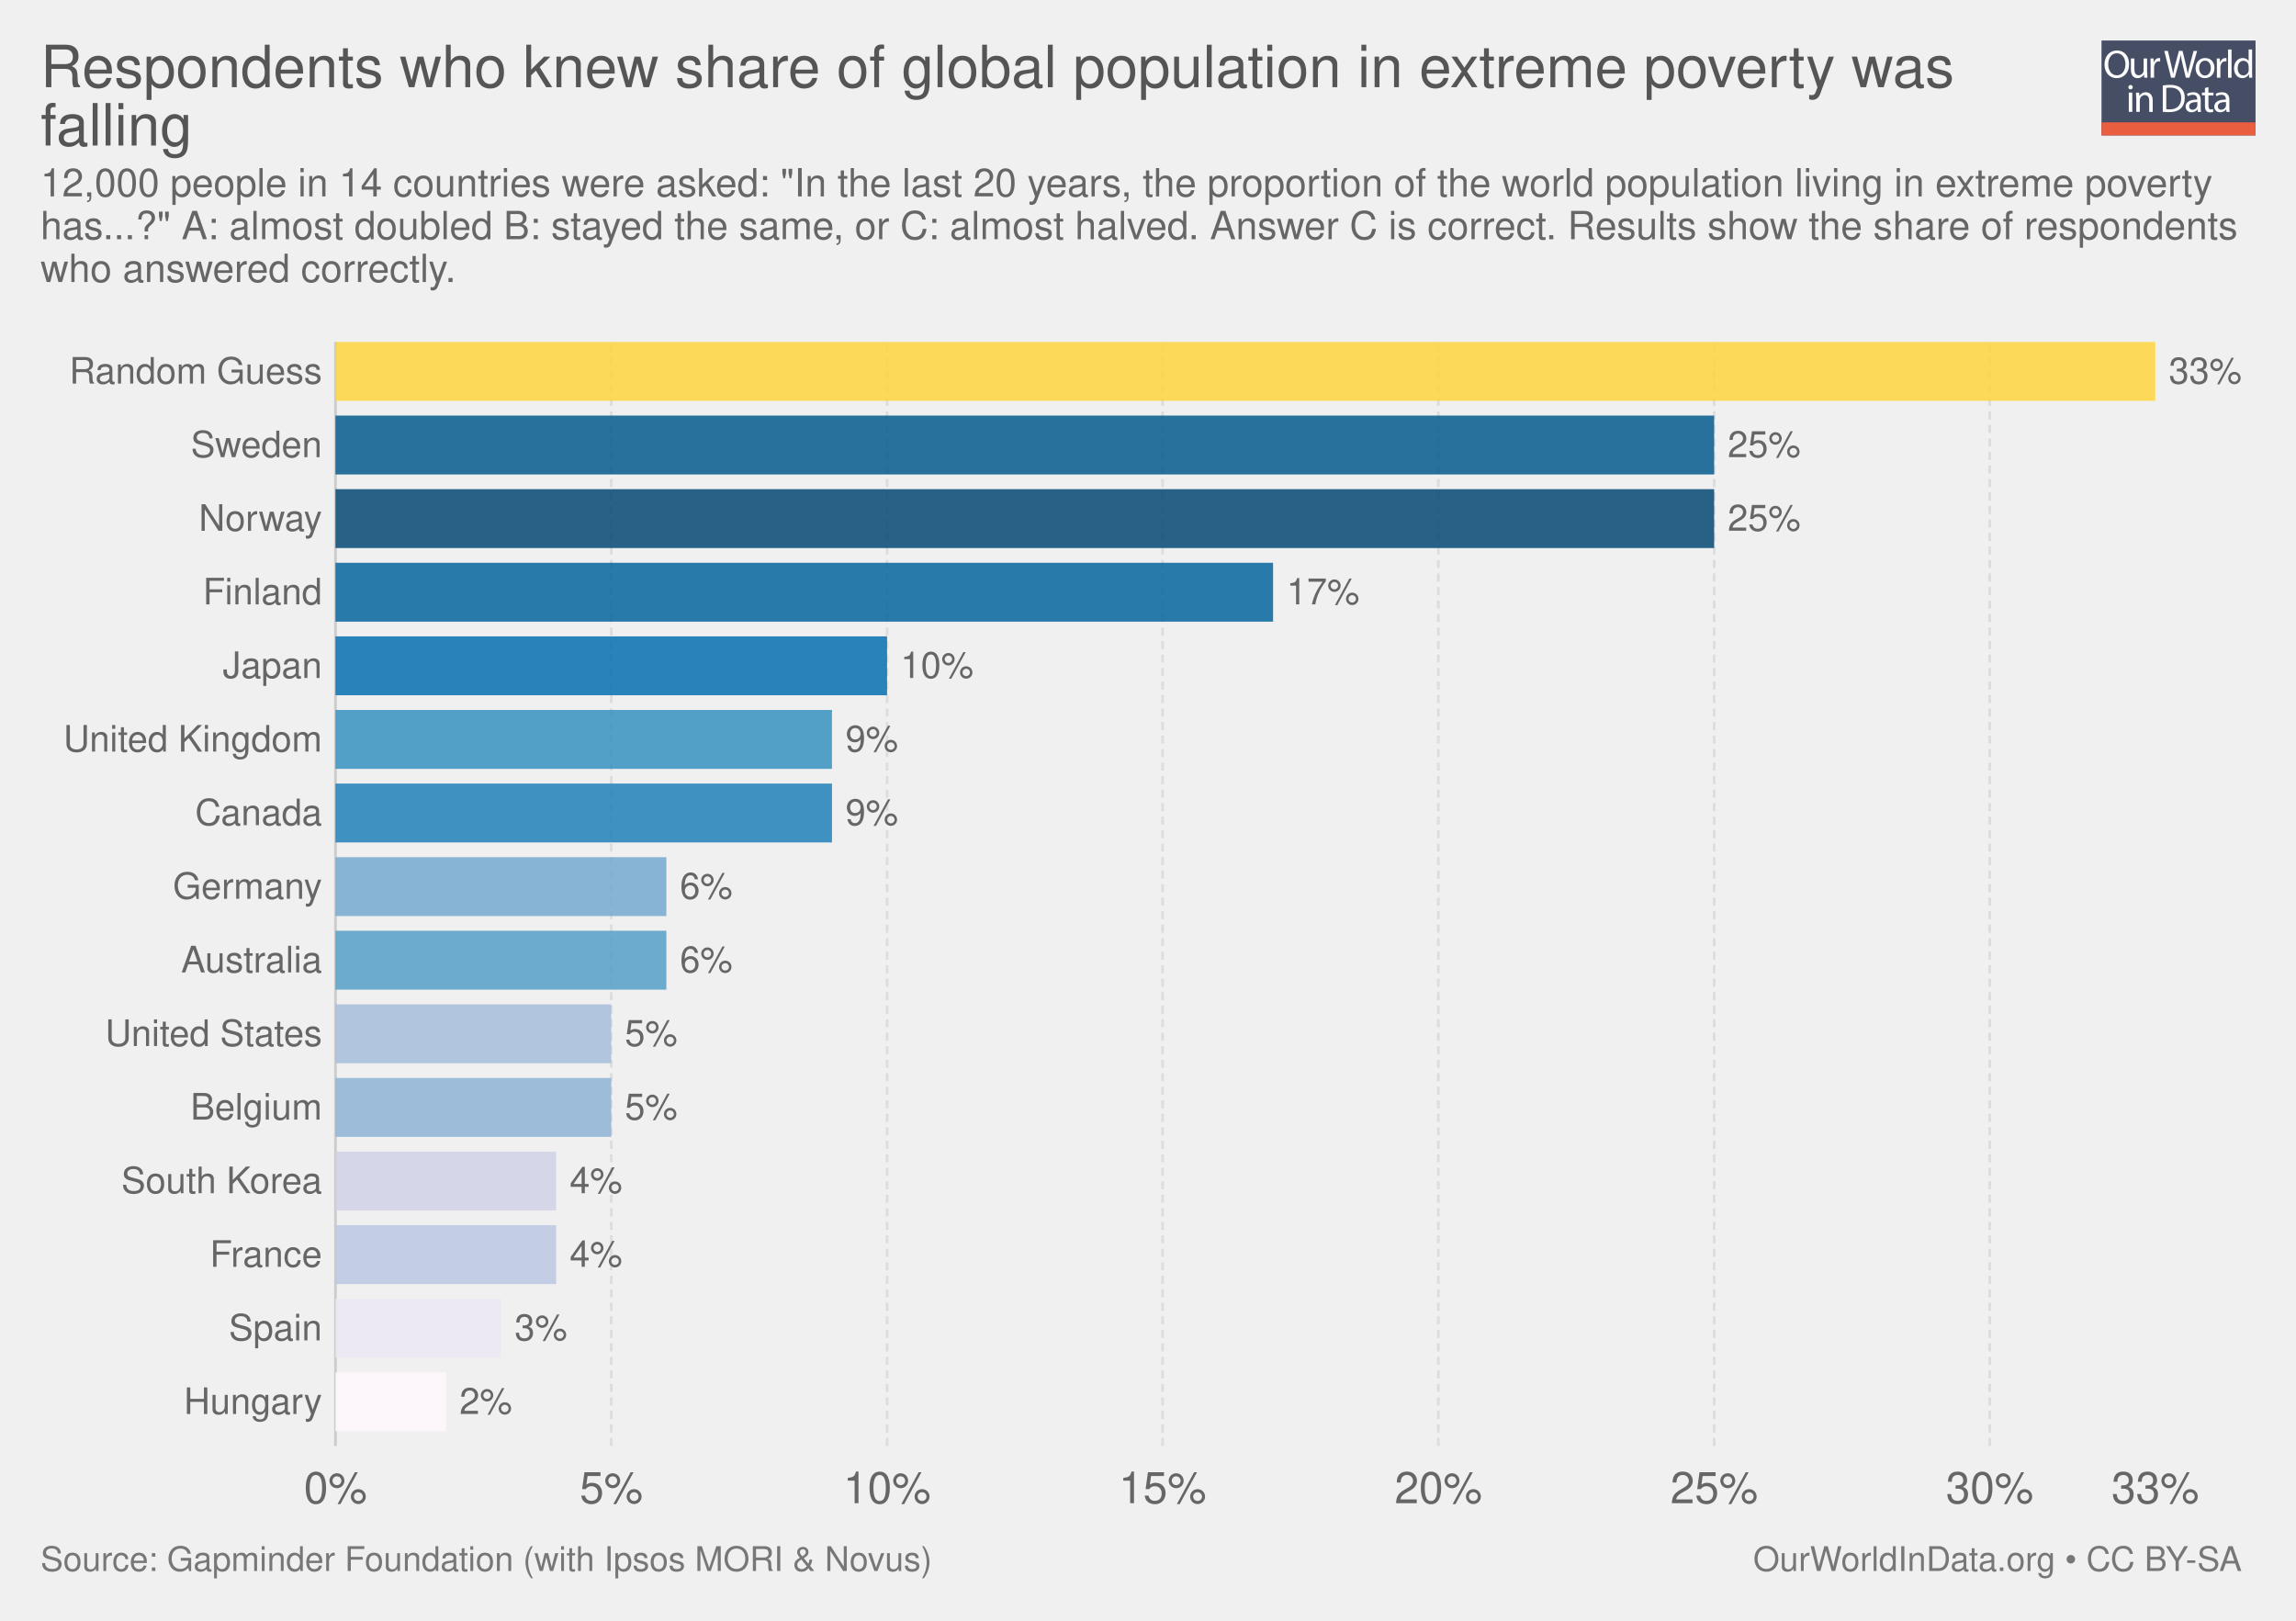
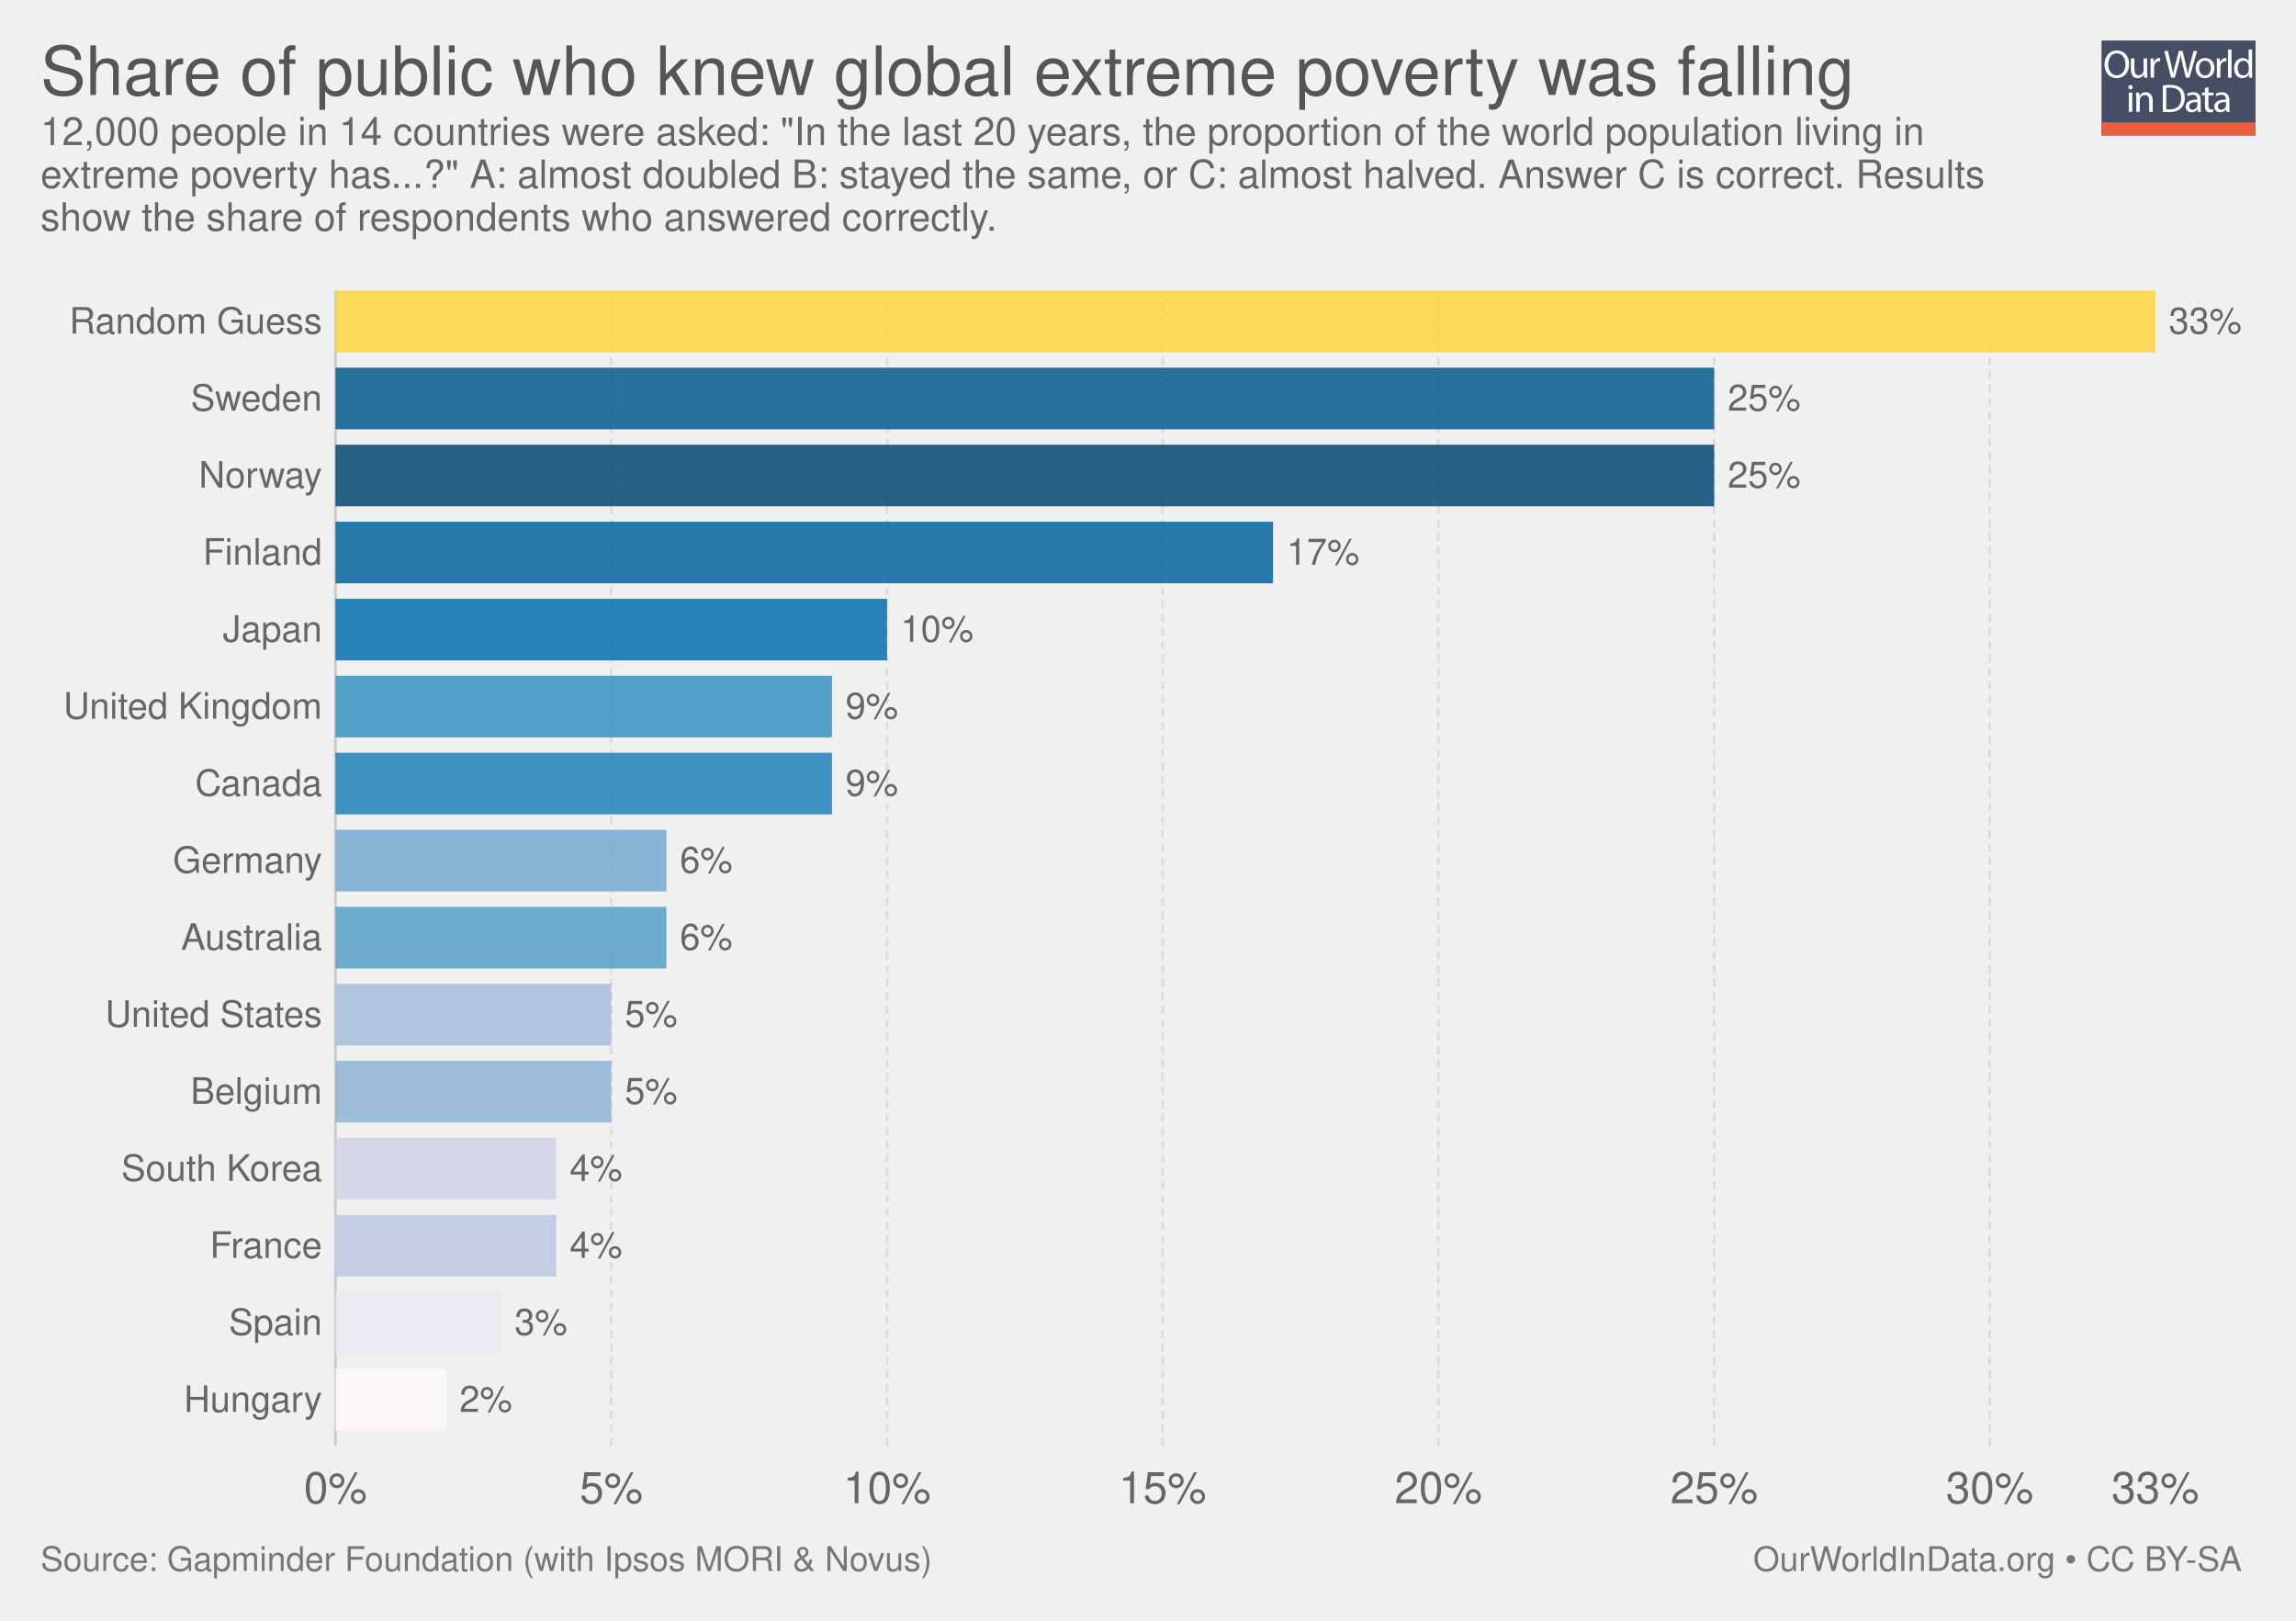
<svg xmlns="http://www.w3.org/2000/svg" xmlns:xlink="http://www.w3.org/1999/xlink" version="1.1" style="font-family: 'Helvetica Neue', Helvetica, Arial, sans-serif; font-size: 18px; background-color: white; text-rendering: optimizeLegibility; -webkit-font-smoothing: antialiased;" width="850" height="600">
  <g class="ChartTab">
    <g class="HeaderView">
      <g opacity="0.8" transform="translate(778, 15) scale(0.27)">
        <a xlink:href="https://ourworldindata.org" target="_blank">
          <g>
            <rect x="0" y="0" fill="#1B2543" width="211.2" height="130.1" />
            <rect x="0" y="112.2" fill="#E63912" width="211.2" height="17.9" />
            <g>
              <rect x="1.2" y="12.3" fill="none" width="210.2" height="99.2" />
              <path fill="#FFFFFF" d="M37.8,32.2c0,12.7-7.7,19.4-17.1,19.4c-9.7,0-16.6-7.5-16.6-18.7c0-11.7,7.3-19.3,17.1-19.3 C31.3,13.7,37.8,21.3,37.8,32.2z M9.2,32.8c0,7.9,4.3,14.9,11.8,14.9c7.5,0,11.8-6.9,11.8-15.3c0-7.3-3.8-14.9-11.8-14.9 C13.1,17.5,9.2,24.8,9.2,32.8z" />
              <path fill="#FFFFFF" d="M62.7,43.8c0,2.7,0.1,5.1,0.2,7.2h-4.3l-0.3-4.3h-0.1c-1.3,2.1-4,4.9-8.8,4.9c-4.2,0-9.1-2.3-9.1-11.6 V24.6h4.8v14.6c0,5,1.5,8.4,5.9,8.4c3.2,0,5.5-2.2,6.3-4.4c0.3-0.7,0.4-1.6,0.4-2.5V24.6h4.8V43.8z" />
              <path fill="#FFFFFF" d="M67.3,32.8c0-3.1-0.1-5.8-0.2-8.2h4.2l0.2,5.2h0.2c1.2-3.5,4.1-5.8,7.3-5.8c0.5,0,0.9,0.1,1.4,0.2v4.5 c-0.5-0.1-1-0.2-1.6-0.2c-3.4,0-5.8,2.6-6.5,6.2c-0.1,0.7-0.2,1.4-0.2,2.2V51h-4.8V32.8z" />
              <path fill="#FFFFFF" d="M95.4,51l-9.4-36.8h5l4.4,18.6c1.1,4.6,2.1,9.2,2.7,12.7h0.1c0.6-3.7,1.8-8,3-12.8l4.9-18.5h5l4.5,18.7 c1,4.4,2,8.7,2.6,12.6h0.1c0.8-4,1.8-8.1,3-12.7l4.9-18.5h4.9L120.6,51h-5L111,31.9c-1.1-4.7-1.9-8.3-2.4-12h-0.1 c-0.7,3.7-1.5,7.3-2.8,12L100.4,51H95.4z" />
              <path fill="#FFFFFF" d="M154.9,37.6c0,9.8-6.8,14-13.2,14c-7.2,0-12.7-5.2-12.7-13.6c0-8.8,5.8-14,13.1-14 C149.8,24,154.9,29.5,154.9,37.6z M133.9,37.9c0,5.8,3.3,10.1,8,10.1c4.6,0,8-4.3,8-10.3c0-4.5-2.2-10.1-7.9-10.1 C136.3,27.6,133.9,32.8,133.9,37.9z" />
              <path fill="#FFFFFF" d="M158.2,32.8c0-3.1-0.1-5.8-0.2-8.2h4.2l0.2,5.2h0.2c1.2-3.5,4.1-5.8,7.3-5.8c0.5,0,0.9,0.1,1.4,0.2v4.5 c-0.5-0.1-1-0.2-1.6-0.2c-3.4,0-5.8,2.6-6.5,6.2c-0.1,0.7-0.2,1.4-0.2,2.2V51h-4.8V32.8z" />
              <path fill="#FFFFFF" d="M173.5,12.3h4.8V51h-4.8V12.3z" />
              <path fill="#FFFFFF" d="M206.5,12.3v31.9c0,2.3,0.1,5,0.2,6.8h-4.3l-0.2-4.6H202c-1.5,2.9-4.7,5.2-9,5.2 c-6.4,0-11.3-5.4-11.3-13.4c-0.1-8.8,5.4-14.2,11.9-14.2c4,0,6.8,1.9,8,4h0.1V12.3H206.5z M201.7,35.4c0-0.6-0.1-1.4-0.2-2 c-0.7-3.1-3.3-5.6-6.9-5.6c-5,0-7.9,4.4-7.9,10.2c0,5.3,2.6,9.8,7.8,9.8c3.2,0,6.2-2.1,7.1-5.7c0.2-0.7,0.2-1.3,0.2-2.1V35.4z" />
              <path fill="#FFFFFF" d="M42.8,64c0.1,1.6-1.1,2.9-3.1,2.9c-1.7,0-2.9-1.3-2.9-2.9c0-1.7,1.3-3,3-3C41.7,61,42.8,62.3,42.8,64z M37.4,97.8V71.4h4.8v26.4H37.4z" />
              <path fill="#FFFFFF" d="M47.5,78.6c0-2.7-0.1-5-0.2-7.1h4.3l0.3,4.4h0.1c1.3-2.5,4.4-5,8.8-5c3.7,0,9.4,2.2,9.4,11.2v15.8h-4.8 V82.6c0-4.3-1.6-7.8-6.1-7.8c-3.2,0-5.6,2.2-6.5,4.9c-0.2,0.6-0.3,1.4-0.3,2.2v15.9h-4.8V78.6z" />
              <path fill="#FFFFFF" d="M84,61.6c2.9-0.4,6.3-0.8,10.1-0.8c6.8,0,11.7,1.6,14.9,4.6c3.3,3,5.2,7.3,5.2,13.2c0,6-1.9,10.9-5.3,14.3 c-3.4,3.4-9.1,5.3-16.3,5.3c-3.4,0-6.2-0.2-8.6-0.4V61.6z M88.8,94.1c1.2,0.2,3,0.3,4.8,0.3c10.2,0,15.7-5.7,15.7-15.6 c0.1-8.7-4.9-14.2-14.9-14.2c-2.5,0-4.3,0.2-5.6,0.5V94.1z" />
              <path fill="#FFFFFF" d="M132.1,97.8l-0.4-3.3h-0.2c-1.5,2.1-4.3,3.9-8.1,3.9c-5.4,0-8.1-3.8-8.1-7.6c0-6.4,5.7-9.9,15.9-9.8v-0.5 c0-2.2-0.6-6.1-6-6.1c-2.5,0-5,0.8-6.9,2l-1.1-3.2c2.2-1.4,5.4-2.3,8.7-2.3c8.1,0,10.1,5.5,10.1,10.8v9.9c0,2.3,0.1,4.5,0.4,6.3 H132.1z M131.4,84.4c-5.3-0.1-11.2,0.8-11.2,5.9c0,3.1,2.1,4.6,4.5,4.6c3.4,0,5.6-2.2,6.4-4.4c0.2-0.5,0.3-1,0.3-1.5V84.4z" />
              <path fill="#FFFFFF" d="M146.6,63.9v7.6h6.9v3.7h-6.9v14.2c0,3.3,0.9,5.1,3.6,5.1c1.3,0,2.2-0.2,2.8-0.3l0.2,3.6 c-0.9,0.4-2.4,0.7-4.3,0.7c-2.2,0-4-0.7-5.2-2c-1.4-1.4-1.9-3.8-1.9-6.9V75.1h-4.1v-3.7h4.1v-6.3L146.6,63.9z" />
              <path fill="#FFFFFF" d="M171.4,97.8l-0.4-3.3h-0.2c-1.5,2.1-4.3,3.9-8.1,3.9c-5.4,0-8.1-3.8-8.1-7.6c0-6.4,5.7-9.9,15.9-9.8v-0.5 c0-2.2-0.6-6.1-6-6.1c-2.5,0-5,0.8-6.9,2l-1.1-3.2c2.2-1.4,5.4-2.3,8.7-2.3c8.1,0,10.1,5.5,10.1,10.8v9.9c0,2.3,0.1,4.5,0.4,6.3 H171.4z M170.7,84.4c-5.3-0.1-11.2,0.8-11.2,5.9c0,3.1,2.1,4.6,4.5,4.6c3.4,0,5.6-2.2,6.4-4.4c0.2-0.5,0.3-1,0.3-1.5V84.4z" />
            </g>
          </g>
        </a>
      </g>
      <a href="https://ourworldindata.org/grapher/gapminder-results-extreme-poverty" target="_blank">
-         <text font-size="21.60" x="15.0" y="32.3" fill="#555">
-           <tspan x="15" y="32.28">Respondents who knew share of global population in extreme poverty was</tspan>
-           <tspan x="15" y="53.88">falling</tspan>
+         <text font-size="25.20" x="15.0" y="35.2" fill="#555">
+           <tspan x="15" y="35.16">Share of public who knew global extreme poverty was falling</tspan>
        </text>
      </a>
-       <text font-size="14.40" x="15.0" y="72.7" fill="#666">
-         <tspan x="15" y="72.72">12,000 people in 14 countries were asked: "In the last 20 years, the proportion of the world population living in extreme poverty</tspan>
-         <tspan x="15" y="88.56">has...?" A: almost doubled B: stayed the same, or C: almost halved. Answer C is correct. Results show the share of respondents</tspan>
-         <tspan x="15" y="104.4">who answered correctly. 
+       <text font-size="14.40" x="15.0" y="53.7" fill="#666">
+         <tspan x="15" y="53.72">12,000 people in 14 countries were asked: "In the last 20 years, the proportion of the world population living in</tspan>
+         <tspan x="15" y="69.56">extreme poverty has...?" A: almost doubled B: stayed the same, or C: almost halved. Answer C is correct. Results</tspan>
+         <tspan x="15" y="85.4">show the share of respondents who answered correctly. 
</tspan>
      </text>
    </g>
    <g class="DiscreteBarChart">
-       <rect x="15" y="126.6" width="810" height="429.9" opacity="0" fill="rgba(255,255,255,0)" />
+       <rect x="15" y="107.6" width="810" height="448.9" opacity="0" fill="rgba(255,255,255,0)" />
      <g class="HorizontalAxis">
        <text x="124.2" y="556.5" fill="#666" text-anchor="middle" font-size="16.2">0%</text>
        <text x="226.3" y="556.5" fill="#666" text-anchor="middle" font-size="16.2">5%</text>
        <text x="328.4" y="556.5" fill="#666" text-anchor="middle" font-size="16.2">10%</text>
        <text x="430.4" y="556.5" fill="#666" text-anchor="middle" font-size="16.2">15%</text>
        <text x="532.5" y="556.5" fill="#666" text-anchor="middle" font-size="16.2">20%</text>
        <text x="634.6" y="556.5" fill="#666" text-anchor="middle" font-size="16.2">25%</text>
        <text x="736.6" y="556.5" fill="#666" text-anchor="middle" font-size="16.2">30%</text>
        <text x="797.9" y="556.5" fill="#666" text-anchor="middle" font-size="16.2">33%</text>
      </g>
      <g class="AxisGridLines">
-         <line x1="124.2" y1="535.30" x2="124.2" y2="126.60" stroke="#ccc" />
-         <line x1="226.3" y1="535.30" x2="226.3" y2="126.60" stroke="#ddd" stroke-dasharray="3,2" />
-         <line x1="328.4" y1="535.30" x2="328.4" y2="126.60" stroke="#ddd" stroke-dasharray="3,2" />
-         <line x1="430.4" y1="535.30" x2="430.4" y2="126.60" stroke="#ddd" stroke-dasharray="3,2" />
-         <line x1="532.5" y1="535.30" x2="532.5" y2="126.60" stroke="#ddd" stroke-dasharray="3,2" />
-         <line x1="634.6" y1="535.30" x2="634.6" y2="126.60" stroke="#ddd" stroke-dasharray="3,2" />
-         <line x1="736.6" y1="535.30" x2="736.6" y2="126.60" stroke="#ddd" stroke-dasharray="3,2" />
+         <line x1="124.2" y1="535.30" x2="124.2" y2="107.60" stroke="#ccc" />
+         <line x1="226.3" y1="535.30" x2="226.3" y2="107.60" stroke="#ddd" stroke-dasharray="3,2" />
+         <line x1="328.4" y1="535.30" x2="328.4" y2="107.60" stroke="#ddd" stroke-dasharray="3,2" />
+         <line x1="430.4" y1="535.30" x2="430.4" y2="107.60" stroke="#ddd" stroke-dasharray="3,2" />
+         <line x1="532.5" y1="535.30" x2="532.5" y2="107.60" stroke="#ddd" stroke-dasharray="3,2" />
+         <line x1="634.6" y1="535.30" x2="634.6" y2="107.60" stroke="#ddd" stroke-dasharray="3,2" />
+         <line x1="736.6" y1="535.30" x2="736.6" y2="107.60" stroke="#ddd" stroke-dasharray="3,2" />
      </g>
      <g class="bar">
-         <text x="119.242" y="137.499" fill="#666" dominant-baseline="middle" text-anchor="end" font-size="13.5">Random Guess</text>
-         <rect x="124.2" y="126.6" width="673.7" height="21.797" fill="#ffd53e" opacity="0.85" />
-         <text x="802.9" y="137.499" fill="#666" dominant-baseline="middle" text-anchor="start" font-size="13.5">33%</text>
+         <text x="119.242" y="119.005" fill="#666" dominant-baseline="middle" text-anchor="end" font-size="13.5">Random Guess</text>
+         <rect x="124.2" y="107.6" width="673.7" height="22.811" fill="#ffd53e" opacity="0.85" />
+         <text x="802.9" y="119.005" fill="#666" dominant-baseline="middle" text-anchor="start" font-size="13.5">33%</text>
      </g>
      <g class="bar">
-         <text x="119.242" y="164.745" fill="#666" dominant-baseline="middle" text-anchor="end" font-size="13.5">Sweden</text>
-         <rect x="124.2" y="153.847" width="510.4" height="21.797" fill="#045a8d" opacity="0.85" />
-         <text x="639.6" y="164.745" fill="#666" dominant-baseline="middle" text-anchor="start" font-size="13.5">25%</text>
+         <text x="119.242" y="147.519" fill="#666" dominant-baseline="middle" text-anchor="end" font-size="13.5">Sweden</text>
+         <rect x="124.2" y="136.113" width="510.4" height="22.811" fill="#045a8d" opacity="0.85" />
+         <text x="639.6" y="147.519" fill="#666" dominant-baseline="middle" text-anchor="start" font-size="13.5">25%</text>
      </g>
      <g class="bar">
-         <text x="119.242" y="191.992" fill="#666" dominant-baseline="middle" text-anchor="end" font-size="13.5">Norway</text>
-         <rect x="124.2" y="181.093" width="510.4" height="21.797" fill="rgb(3, 73, 115)" opacity="0.85" />
-         <text x="639.6" y="191.992" fill="#666" dominant-baseline="middle" text-anchor="start" font-size="13.5">25%</text>
+         <text x="119.242" y="176.032" fill="#666" dominant-baseline="middle" text-anchor="end" font-size="13.5">Norway</text>
+         <rect x="124.2" y="164.627" width="510.4" height="22.811" fill="rgb(3, 73, 115)" opacity="0.85" />
+         <text x="639.6" y="176.032" fill="#666" dominant-baseline="middle" text-anchor="start" font-size="13.5">25%</text>
      </g>
      <g class="bar">
-         <text x="119.242" y="219.239" fill="#666" dominant-baseline="middle" text-anchor="end" font-size="13.5">Finland</text>
-         <rect x="124.2" y="208.34" width="347.1" height="21.797" fill="rgb(5, 101, 159)" opacity="0.85" />
-         <text x="476.3" y="219.239" fill="#666" dominant-baseline="middle" text-anchor="start" font-size="13.5">17%</text>
+         <text x="119.242" y="204.545" fill="#666" dominant-baseline="middle" text-anchor="end" font-size="13.5">Finland</text>
+         <rect x="124.2" y="193.14" width="347.1" height="22.811" fill="rgb(5, 101, 159)" opacity="0.85" />
+         <text x="476.3" y="204.545" fill="#666" dominant-baseline="middle" text-anchor="start" font-size="13.5">17%</text>
      </g>
      <g class="bar">
-         <text x="119.242" y="246.485" fill="#666" dominant-baseline="middle" text-anchor="end" font-size="13.5">Japan</text>
-         <rect x="124.2" y="235.587" width="204.2" height="21.797" fill="#0570b0" opacity="0.85" />
-         <text x="333.4" y="246.485" fill="#666" dominant-baseline="middle" text-anchor="start" font-size="13.5">10%</text>
+         <text x="119.242" y="233.059" fill="#666" dominant-baseline="middle" text-anchor="end" font-size="13.5">Japan</text>
+         <rect x="124.2" y="221.653" width="204.2" height="22.811" fill="#0570b0" opacity="0.85" />
+         <text x="333.4" y="233.059" fill="#666" dominant-baseline="middle" text-anchor="start" font-size="13.5">10%</text>
      </g>
      <g class="bar">
-         <text x="119.242" y="273.732" fill="#666" dominant-baseline="middle" text-anchor="end" font-size="13.5">United Kingdom</text>
-         <rect x="124.2" y="262.833" width="183.8" height="21.797" fill="#3690c0" opacity="0.85" />
-         <text x="313" y="273.732" fill="#666" dominant-baseline="middle" text-anchor="start" font-size="13.5">9%</text>
+         <text x="119.242" y="261.572" fill="#666" dominant-baseline="middle" text-anchor="end" font-size="13.5">United Kingdom</text>
+         <rect x="124.2" y="250.167" width="183.8" height="22.811" fill="#3690c0" opacity="0.85" />
+         <text x="313" y="261.572" fill="#666" dominant-baseline="middle" text-anchor="start" font-size="13.5">9%</text>
      </g>
      <g class="bar">
-         <text x="119.242" y="300.979" fill="#666" dominant-baseline="middle" text-anchor="end" font-size="13.5">Canada</text>
-         <rect x="124.2" y="290.08" width="183.8" height="21.797" fill="rgb(30, 128, 184)" opacity="0.85" />
-         <text x="313" y="300.979" fill="#666" dominant-baseline="middle" text-anchor="start" font-size="13.5">9%</text>
+         <text x="119.242" y="290.085" fill="#666" dominant-baseline="middle" text-anchor="end" font-size="13.5">Canada</text>
+         <rect x="124.2" y="278.68" width="183.8" height="22.811" fill="rgb(30, 128, 184)" opacity="0.85" />
+         <text x="313" y="290.085" fill="#666" dominant-baseline="middle" text-anchor="start" font-size="13.5">9%</text>
      </g>
      <g class="bar">
-         <text x="119.242" y="328.225" fill="#666" dominant-baseline="middle" text-anchor="end" font-size="13.5">Germany</text>
-         <rect x="124.2" y="317.327" width="122.5" height="21.797" fill="#74a9cf" opacity="0.85" />
-         <text x="251.7" y="328.225" fill="#666" dominant-baseline="middle" text-anchor="start" font-size="13.5">6%</text>
+         <text x="119.242" y="318.599" fill="#666" dominant-baseline="middle" text-anchor="end" font-size="13.5">Germany</text>
+         <rect x="124.2" y="307.193" width="122.5" height="22.811" fill="#74a9cf" opacity="0.85" />
+         <text x="251.7" y="318.599" fill="#666" dominant-baseline="middle" text-anchor="start" font-size="13.5">6%</text>
      </g>
      <g class="bar">
-         <text x="119.242" y="355.472" fill="#666" dominant-baseline="middle" text-anchor="end" font-size="13.5">Australia</text>
-         <rect x="124.2" y="344.573" width="122.5" height="21.797" fill="rgb(85, 157, 200)" opacity="0.85" />
-         <text x="251.7" y="355.472" fill="#666" dominant-baseline="middle" text-anchor="start" font-size="13.5">6%</text>
+         <text x="119.242" y="347.112" fill="#666" dominant-baseline="middle" text-anchor="end" font-size="13.5">Australia</text>
+         <rect x="124.2" y="335.707" width="122.5" height="22.811" fill="rgb(85, 157, 200)" opacity="0.85" />
+         <text x="251.7" y="347.112" fill="#666" dominant-baseline="middle" text-anchor="start" font-size="13.5">6%</text>
      </g>
      <g class="bar">
-         <text x="119.242" y="382.719" fill="#666" dominant-baseline="middle" text-anchor="end" font-size="13.5">United States</text>
-         <rect x="124.2" y="371.82" width="102.1" height="21.797" fill="#a6bddb" opacity="0.85" />
-         <text x="231.3" y="382.719" fill="#666" dominant-baseline="middle" text-anchor="start" font-size="13.5">5%</text>
+         <text x="119.242" y="375.625" fill="#666" dominant-baseline="middle" text-anchor="end" font-size="13.5">United States</text>
+         <rect x="124.2" y="364.22" width="102.1" height="22.811" fill="#a6bddb" opacity="0.85" />
+         <text x="231.3" y="375.625" fill="#666" dominant-baseline="middle" text-anchor="start" font-size="13.5">5%</text>
      </g>
      <g class="bar">
-         <text x="119.242" y="409.965" fill="#666" dominant-baseline="middle" text-anchor="end" font-size="13.5">Belgium</text>
-         <rect x="124.2" y="399.067" width="102.1" height="21.797" fill="rgb(141, 179, 213)" opacity="0.85" />
-         <text x="231.3" y="409.965" fill="#666" dominant-baseline="middle" text-anchor="start" font-size="13.5">5%</text>
+         <text x="119.242" y="404.139" fill="#666" dominant-baseline="middle" text-anchor="end" font-size="13.5">Belgium</text>
+         <rect x="124.2" y="392.733" width="102.1" height="22.811" fill="rgb(141, 179, 213)" opacity="0.85" />
+         <text x="231.3" y="404.139" fill="#666" dominant-baseline="middle" text-anchor="start" font-size="13.5">5%</text>
      </g>
      <g class="bar">
-         <text x="119.242" y="437.212" fill="#666" dominant-baseline="middle" text-anchor="end" font-size="13.5">South Korea</text>
-         <rect x="124.2" y="426.313" width="81.7" height="21.797" fill="#d0d1e6" opacity="0.85" />
-         <text x="210.9" y="437.212" fill="#666" dominant-baseline="middle" text-anchor="start" font-size="13.5">4%</text>
+         <text x="119.242" y="432.652" fill="#666" dominant-baseline="middle" text-anchor="end" font-size="13.5">South Korea</text>
+         <rect x="124.2" y="421.247" width="81.7" height="22.811" fill="#d0d1e6" opacity="0.85" />
+         <text x="210.9" y="432.652" fill="#666" dominant-baseline="middle" text-anchor="start" font-size="13.5">4%</text>
      </g>
      <g class="bar">
-         <text x="119.242" y="464.459" fill="#666" dominant-baseline="middle" text-anchor="end" font-size="13.5">France</text>
-         <rect x="124.2" y="453.56" width="81.7" height="21.797" fill="rgb(187, 199, 225)" opacity="0.85" />
-         <text x="210.9" y="464.459" fill="#666" dominant-baseline="middle" text-anchor="start" font-size="13.5">4%</text>
+         <text x="119.242" y="461.165" fill="#666" dominant-baseline="middle" text-anchor="end" font-size="13.5">France</text>
+         <rect x="124.2" y="449.76" width="81.7" height="22.811" fill="rgb(187, 199, 225)" opacity="0.85" />
+         <text x="210.9" y="461.165" fill="#666" dominant-baseline="middle" text-anchor="start" font-size="13.5">4%</text>
      </g>
      <g class="bar">
-         <text x="119.242" y="491.705" fill="#666" dominant-baseline="middle" text-anchor="end" font-size="13.5">Spain</text>
-         <rect x="124.2" y="480.807" width="61.3" height="21.797" fill="#ece7f2" opacity="0.85" />
-         <text x="190.5" y="491.705" fill="#666" dominant-baseline="middle" text-anchor="start" font-size="13.5">3%</text>
+         <text x="119.242" y="489.679" fill="#666" dominant-baseline="middle" text-anchor="end" font-size="13.5">Spain</text>
+         <rect x="124.2" y="478.273" width="61.3" height="22.811" fill="#ece7f2" opacity="0.85" />
+         <text x="190.5" y="489.679" fill="#666" dominant-baseline="middle" text-anchor="start" font-size="13.5">3%</text>
      </g>
      <g class="bar">
-         <text x="119.242" y="518.952" fill="#666" dominant-baseline="middle" text-anchor="end" font-size="13.5">Hungary</text>
-         <rect x="124.2" y="508.053" width="40.9" height="21.797" fill="#fff7fb" opacity="0.85" />
-         <text x="170.1" y="518.952" fill="#666" dominant-baseline="middle" text-anchor="start" font-size="13.5">2%</text>
+         <text x="119.242" y="518.192" fill="#666" dominant-baseline="middle" text-anchor="end" font-size="13.5">Hungary</text>
+         <rect x="124.2" y="506.787" width="40.9" height="22.811" fill="#fff7fb" opacity="0.85" />
+         <text x="170.1" y="518.192" fill="#666" dominant-baseline="middle" text-anchor="start" font-size="13.5">2%</text>
      </g>
    </g>
    <g style="fill: #777;" class="SourcesFooter">
      <g style="fill: #777;" class="clickable">
        <text font-size="12.60" x="15.0" y="581.6">
          <tspan x="15" y="581.58">Source: Gapminder Foundation (with Ipsos MORI &amp; Novus)</tspan>
        </text>
      </g>
      <text font-size="12.60" x="649.0" y="581.6">
        <tspan x="649.024" y="581.58">
          <a target="_blank" style="fill: #777;" href="https://ourworldindata.org">OurWorldInData.org</a> • <a style="fill: #777;" href="http://creativecommons.org/licenses/by-sa/4.0/deed.en_US" target="_blank">CC BY-SA</a>
        </tspan>
      </text>
    </g>
  </g>
</svg>
